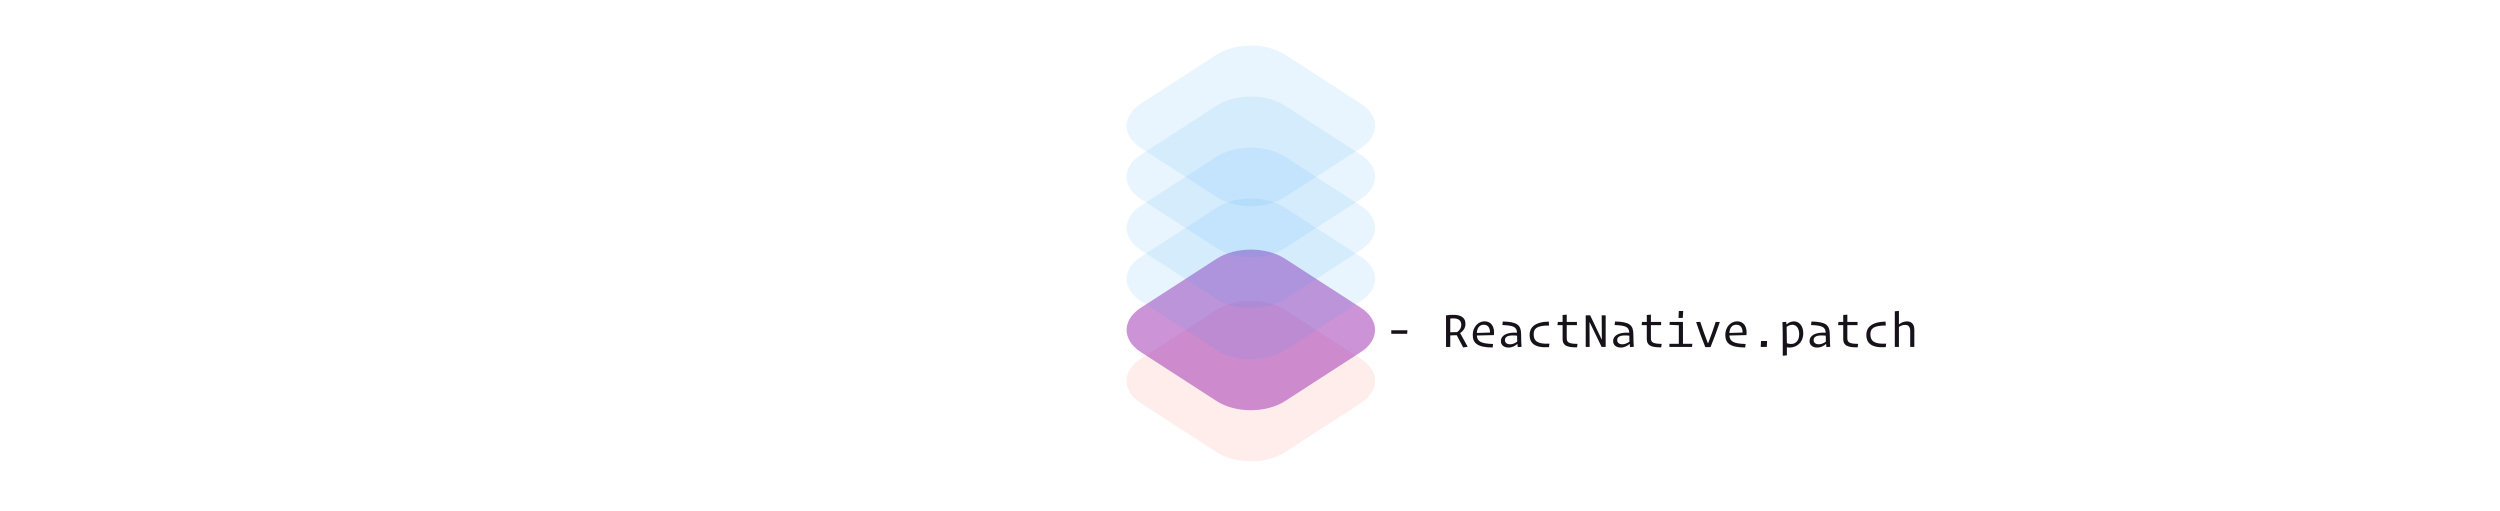
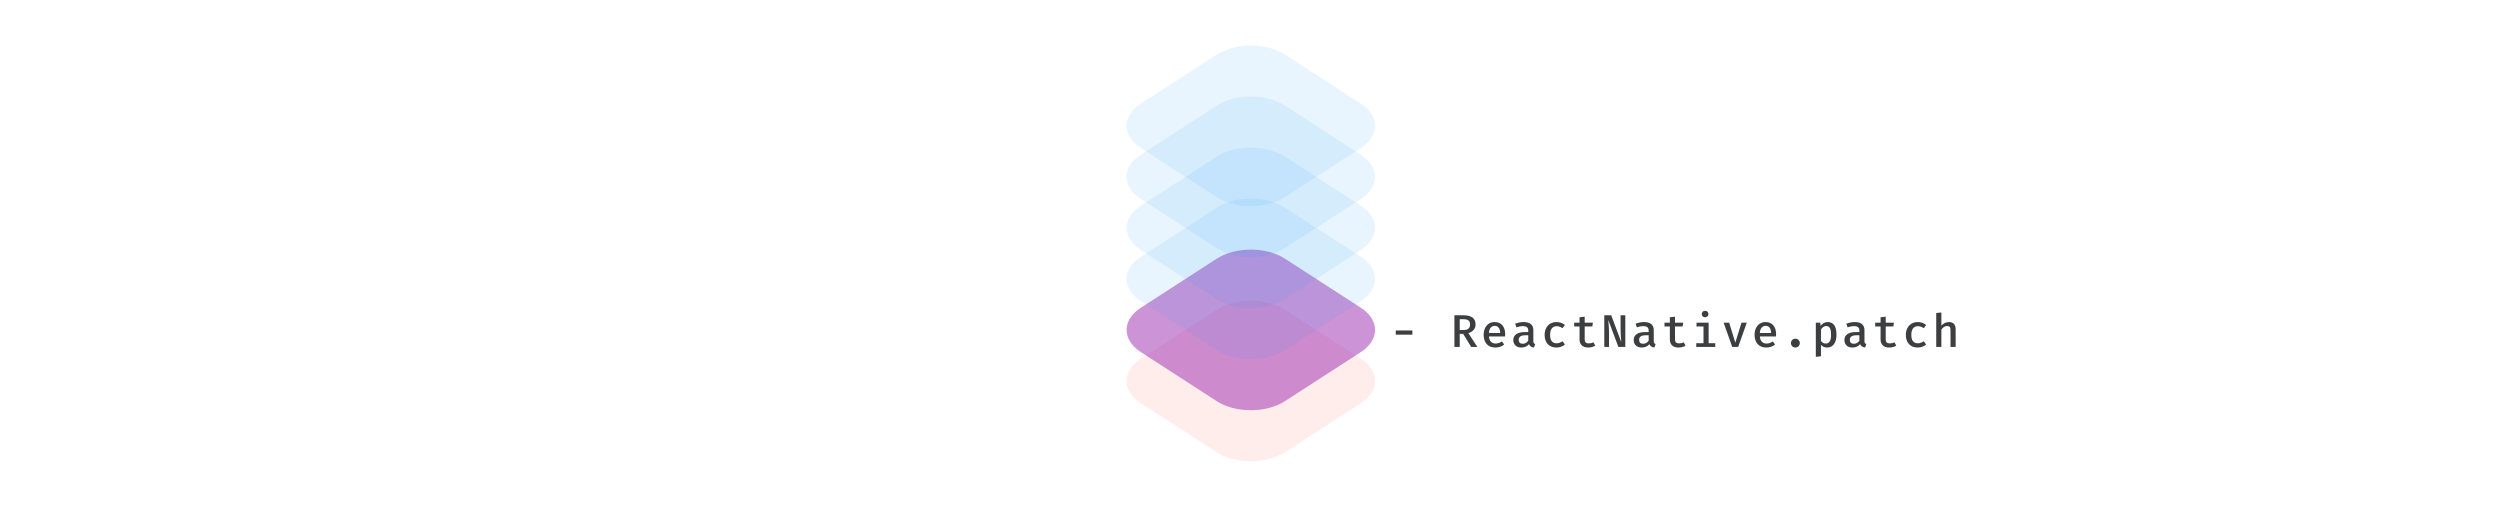
<svg xmlns="http://www.w3.org/2000/svg" width="980px" height="200px" viewBox="0 0 980 200" version="1.1">
-   <defs />
-   <g id="gitignore-templates" stroke="none" stroke-width="1" fill="none" fill-rule="evenodd">
-     <g id="patch">
-       <g id="Group" transform="translate(438, -3)">
-         <path d="M23.107,142.117 C24.963,133.474 33.468,124.964 42.117,123.107 L76.677,115.686 C85.32,113.83 90.823,119.327 88.966,127.975 L81.545,162.536 C79.689,171.178 71.184,179.688 62.536,181.545 L27.975,188.966 C19.332,190.822 13.829,185.325 15.686,176.677 L23.107,142.117 Z" id="Rectangle" fill="#F44336" opacity="0.1" transform="translate(52.32601, 152.326) rotate(45) translate(-52.32601, -152.326) " />
-         <path d="M23.107,122.117 C24.963,113.474 33.468,104.964 42.117,103.107 L76.677,95.686 C85.32,93.83 90.823,99.327 88.966,107.975 L81.545,142.536 C79.689,151.178 71.184,159.688 62.536,161.545 L27.975,168.966 C19.332,170.822 13.829,165.325 15.686,156.677 L23.107,122.117 Z" id="Rectangle-Copy" fill="#9C27B0" opacity="0.5" transform="translate(52.32601, 132.326) rotate(45) translate(-52.32601, -132.326) " />
-         <path d="M23.107,102.117 C24.963,93.474 33.468,84.964 42.117,83.107 L76.677,75.686 C85.32,73.83 90.823,79.327 88.966,87.975 L81.545,122.536 C79.689,131.178 71.184,139.688 62.536,141.545 L27.975,148.966 C19.332,150.822 13.829,145.325 15.686,136.677 L23.107,102.117 Z" id="Rectangle-Copy-2" fill="#2196F3" opacity="0.1" transform="translate(52.32601, 112.326) rotate(45) translate(-52.32601, -112.326) " />
-         <path d="M23.107,82.117 C24.963,73.474 33.468,64.964 42.117,63.107 L76.677,55.686 C85.32,53.83 90.823,59.327 88.966,67.975 L81.545,102.536 C79.689,111.178 71.184,119.688 62.536,121.545 L27.975,128.966 C19.332,130.822 13.829,125.325 15.686,116.677 L23.107,82.117 Z" id="Rectangle-Copy-3" fill="#2196F3" opacity="0.1" transform="translate(52.32601, 92.32601) rotate(45) translate(-52.32601, -92.32601) " />
-         <path d="M23.107,62.117 C24.963,53.474 33.468,44.964 42.117,43.107 L76.677,35.686 C85.32,33.83 90.823,39.327 88.966,47.975 L81.545,82.536 C79.689,91.178 71.184,99.688 62.536,101.545 L27.975,108.966 C19.332,110.822 13.829,105.325 15.686,96.677 L23.107,62.117 Z" id="Rectangle-Copy-4" fill="#2196F3" opacity="0.1" transform="translate(52.32601, 72.32601) rotate(45) translate(-52.32601, -72.32601) " />
-         <path d="M23.107,42.117 C24.963,33.474 33.468,24.964 42.117,23.107 L76.677,15.686 C85.32,13.83 90.823,19.327 88.966,27.975 L81.545,62.536 C79.689,71.178 71.184,79.688 62.536,81.545 L27.975,88.966 C19.332,90.822 13.829,85.325 15.686,76.677 L23.107,42.117 Z" id="Rectangle-Copy-5" fill="#2196F3" opacity="0.1" transform="translate(52.32601, 52.32601) rotate(45) translate(-52.32601, -52.32601) " />
-       </g>
-       <path d="M551.72,129.46 L545.38,129.46 L545.38,130.84 L551.6,130.84 L551.72,129.46 Z M573.56,136.2 L571.04,131.4 L568.5,131.48 L568.5,136 L566.84,136 L566.84,123.62 C572.54,122.78 574.46,124.42 574.46,126.96 C574.46,128.6 573.58,129.72 572.38,130.58 L575.34,135.94 L573.56,136.2 Z M568.5,124.9 L568.5,130.26 L571.2,130.18 C572.16,129.54 572.82,128.58 572.82,127.32 C572.82,125.52 571.52,124.46 568.5,124.9 Z M585.12,136.22 C578.98,136.2 577.32,134.42 577.32,131.24 C577.32,128.26 579.4,125.96 581.94,125.96 C584.62,125.96 585.98,128.12 585.62,131.36 L578.92,131.52 C579.08,133.84 580.54,134.72 585.28,134.84 L585.12,136.22 Z M581.66,127.3 C580.04,127.3 579.04,128.42 578.92,130.52 C580.04,130.48 582.72,130.4 584.1,130.36 C584.08,128.48 583.3,127.3 581.66,127.3 Z M591.96,134.96 C592.94,134.96 593.98,134.5 594.74,133.9 C594.72,133.26 594.7,132.54 594.7,131.58 C591.12,131.2 589.94,131.98 589.94,133.32 C589.94,134.36 590.74,134.96 591.96,134.96 Z M594.96,136.06 C594.94,135.86 594.86,135.24 594.82,134.8 C594.02,135.54 592.88,136.24 591.34,136.24 C589.56,136.24 588.34,135.28 588.34,133.7 C588.34,131.68 590.34,130.16 594.68,130.42 C594.54,128.16 593.3,127.58 588.92,127.42 L589.1,126.02 C594.76,126.18 596.28,127.36 596.28,131.14 C596.28,133.18 596.36,134.56 596.44,135.96 L594.96,136.06 Z M599.6,131.26 C599.6,134.26 601.26,136.48 607.2,136.08 L607.38,134.72 C602.58,134.94 601.2,133.62 601.2,131.04 C601.2,128.96 602.18,127.58 607.24,127.6 L607.12,126.06 C601.42,126.18 599.6,128.56 599.6,131.26 Z M618.2,136.16 L618.38,134.8 C615.1,134.74 614.16,134.3 614.16,132.6 L614.16,127.46 L618.16,127.46 L618.16,126.2 L614.16,126.2 L614.16,123.34 L612.54,123.48 L612.54,126.2 L610.68,126.2 L610.52,127.46 L612.54,127.46 L612.54,132.86 C612.54,135.28 613.96,136.22 618.2,136.16 Z M627.84,136 L629.42,136 L629.42,123.6 L627.86,123.6 L627.92,133.04 L627.84,133.04 L623.34,123.6 L621.6,123.6 L621.6,136 L623.14,136 L623.08,126.38 L623.18,126.38 L627.84,136 Z M635.96,134.96 C636.94,134.96 637.98,134.5 638.74,133.9 C638.72,133.26 638.7,132.54 638.7,131.58 C635.12,131.2 633.94,131.98 633.94,133.32 C633.94,134.36 634.74,134.96 635.96,134.96 Z M638.96,136.06 C638.94,135.86 638.86,135.24 638.82,134.8 C638.02,135.54 636.88,136.24 635.34,136.24 C633.56,136.24 632.34,135.28 632.34,133.7 C632.34,131.68 634.34,130.16 638.68,130.42 C638.54,128.16 637.3,127.58 632.92,127.42 L633.1,126.02 C638.76,126.18 640.28,127.36 640.28,131.14 C640.28,133.18 640.36,134.56 640.44,135.96 L638.96,136.06 Z M651.2,136.16 L651.38,134.8 C648.1,134.74 647.16,134.3 647.16,132.6 L647.16,127.46 L651.16,127.46 L651.16,126.2 L647.16,126.2 L647.16,123.34 L645.54,123.48 L645.54,126.2 L643.68,126.2 L643.52,127.46 L645.54,127.46 L645.54,132.86 C645.54,135.28 646.96,136.22 651.2,136.16 Z M659.64,124.62 L659.82,121.9 L658.1,121.9 L657.98,124.62 L659.64,124.62 Z M663.28,136 L663.4,134.76 L659.72,134.76 L659.72,126.2 L654.56,126.2 L654.44,127.34 L658.1,127.5 L658.1,134.76 L654.42,134.76 L654.42,136 L663.28,136 Z M669.62,134.48 L669.46,134.48 C668.38,131.7 667.4,128.9 666.5,126.16 L664.88,126.26 C665.96,129.52 667.16,132.8 668.48,136.08 L670.52,136.08 C671.84,132.82 673.1,129.48 674.18,126.2 L672.54,126.2 C671.66,128.94 670.7,131.72 669.62,134.48 Z M684.12,136.22 C677.98,136.2 676.32,134.42 676.32,131.24 C676.32,128.26 678.4,125.96 680.94,125.96 C683.62,125.96 684.98,128.12 684.62,131.36 L677.92,131.52 C678.08,133.84 679.54,134.72 684.28,134.84 L684.12,136.22 Z M680.66,127.3 C679.04,127.3 678.04,128.42 677.92,130.52 C679.04,130.48 681.72,130.4 683.1,130.36 C683.08,128.48 682.3,127.3 680.66,127.3 Z M692.58,136 L692.7,133.68 L690.32,133.68 L690.2,136 L692.58,136 Z M702.1,134.84 C703.88,134.84 705.28,133.52 705.28,131.06 C705.28,128.62 704.14,127.32 702.6,127.32 C701.82,127.32 701.02,127.64 700.36,128.14 C700.4,129.76 700.44,131.66 700.46,134.54 C701.04,134.74 701.56,134.84 702.1,134.84 Z M700.46,139.3 L698.84,139.44 L698.84,136.04 C698.84,131.3 698.82,128.34 698.72,126.26 L700.2,126.16 L700.3,127.18 C701.04,126.52 702.02,125.98 703.24,125.98 C705.32,125.98 706.88,127.8 706.88,130.66 C706.88,134.18 704.42,136.24 701.52,136.24 C701.18,136.24 700.82,136.22 700.46,136.16 L700.46,139.3 Z M712.96,134.96 C713.94,134.96 714.98,134.5 715.74,133.9 C715.72,133.26 715.7,132.54 715.7,131.58 C712.12,131.2 710.94,131.98 710.94,133.32 C710.94,134.36 711.74,134.96 712.96,134.96 Z M715.96,136.06 C715.94,135.86 715.86,135.24 715.82,134.8 C715.02,135.54 713.88,136.24 712.34,136.24 C710.56,136.24 709.34,135.28 709.34,133.7 C709.34,131.68 711.34,130.16 715.68,130.42 C715.54,128.16 714.3,127.58 709.92,127.42 L710.1,126.02 C715.76,126.18 717.28,127.36 717.28,131.14 C717.28,133.18 717.36,134.56 717.44,135.96 L715.96,136.06 Z M728.2,136.16 L728.38,134.8 C725.1,134.74 724.16,134.3 724.16,132.6 L724.16,127.46 L728.16,127.46 L728.16,126.2 L724.16,126.2 L724.16,123.34 L722.54,123.48 L722.54,126.2 L720.68,126.2 L720.52,127.46 L722.54,127.46 L722.54,132.86 C722.54,135.28 723.96,136.22 728.2,136.16 Z M731.6,131.26 C731.6,134.26 733.26,136.48 739.2,136.08 L739.38,134.72 C734.58,134.94 733.2,133.62 733.2,131.04 C733.2,128.96 734.18,127.58 739.24,127.6 L739.12,126.06 C733.42,126.18 731.6,128.56 731.6,131.26 Z M746.82,127.36 C748.06,127.36 748.8,128.02 748.8,129.9 L748.8,136 L750.42,136 L750.42,129.36 C750.42,126.96 749.26,125.98 747.5,125.98 C746.2,125.98 745.18,126.52 744.38,127.16 L744.38,121.88 L742.76,122.02 L742.76,136 L744.38,136 L744.38,128.16 C745.12,127.68 745.9,127.36 746.82,127.36 Z" id="--ReactNative.patch" fill="#171219" />
+   <g id="patch" stroke="none" stroke-width="1" fill="none" fill-rule="evenodd">
+     <g id="Group" transform="translate(438, -3)">
+       <path d="M23.107,142.117 C24.963,133.474 33.468,124.964 42.117,123.107 L76.677,115.686 C85.32,113.83 90.823,119.327 88.966,127.975 L81.545,162.536 C79.689,171.178 71.184,179.688 62.536,181.545 L27.975,188.966 C19.332,190.822 13.829,185.325 15.686,176.677 L23.107,142.117 Z" id="Rectangle" fill="#F44336" opacity="0.1" transform="translate(52.32601, 152.326) rotate(45) translate(-52.32601, -152.326) " />
+       <path d="M23.107,122.117 C24.963,113.474 33.468,104.964 42.117,103.107 L76.677,95.686 C85.32,93.83 90.823,99.327 88.966,107.975 L81.545,142.536 C79.689,151.178 71.184,159.688 62.536,161.545 L27.975,168.966 C19.332,170.822 13.829,165.325 15.686,156.677 L23.107,122.117 Z" id="Rectangle-Copy" fill="#9C27B0" opacity="0.5" transform="translate(52.32601, 132.326) rotate(45) translate(-52.32601, -132.326) " />
+       <path d="M23.107,102.117 C24.963,93.474 33.468,84.964 42.117,83.107 L76.677,75.686 C85.32,73.83 90.823,79.327 88.966,87.975 L81.545,122.536 C79.689,131.178 71.184,139.688 62.536,141.545 L27.975,148.966 C19.332,150.822 13.829,145.325 15.686,136.677 L23.107,102.117 Z" id="Rectangle-Copy-2" fill="#2196F3" opacity="0.1" transform="translate(52.32601, 112.326) rotate(45) translate(-52.32601, -112.326) " />
+       <path d="M23.107,82.117 C24.963,73.474 33.468,64.964 42.117,63.107 L76.677,55.686 C85.32,53.83 90.823,59.327 88.966,67.975 L81.545,102.536 C79.689,111.178 71.184,119.688 62.536,121.545 L27.975,128.966 C19.332,130.822 13.829,125.325 15.686,116.677 L23.107,82.117 Z" id="Rectangle-Copy-3" fill="#2196F3" opacity="0.1" transform="translate(52.32601, 92.32601) rotate(45) translate(-52.32601, -92.32601) " />
+       <path d="M23.107,62.117 C24.963,53.474 33.468,44.964 42.117,43.107 L76.677,35.686 C85.32,33.83 90.823,39.327 88.966,47.975 L81.545,82.536 C79.689,91.178 71.184,99.688 62.536,101.545 L27.975,108.966 C19.332,110.822 13.829,105.325 15.686,96.677 L23.107,62.117 Z" id="Rectangle-Copy-4" fill="#2196F3" opacity="0.1" transform="translate(52.32601, 72.32601) rotate(45) translate(-52.32601, -72.32601) " />
+       <path d="M23.107,42.117 C24.963,33.474 33.468,24.964 42.117,23.107 L76.677,15.686 C85.32,13.83 90.823,19.327 88.966,27.975 L81.545,62.536 C79.689,71.178 71.184,79.688 62.536,81.545 L27.975,88.966 C19.332,90.822 13.829,85.325 15.686,76.677 L23.107,42.117 Z" id="Rectangle-Copy-5" fill="#2196F3" opacity="0.1" transform="translate(52.32601, 52.32601) rotate(45) translate(-52.32601, -52.32601) " />
    </g>
+     <path d="M547.142,129.538 L553.658,129.538 L553.658,131.194 L547.142,131.194 L547.142,129.538 Z M578.428,127.18 C578.428,128.044 578.17,128.764 577.654,129.34 C577.138,129.916 576.454,130.336 575.602,130.6 L579.13,136 L576.7,136 L573.568,130.888 L572.218,130.888 L572.218,136 L570.13,136 L570.13,123.58 L573.586,123.58 C576.814,123.58 578.428,124.78 578.428,127.18 Z M576.25,127.18 C576.25,126.46 576.043,125.938 575.629,125.614 C575.215,125.29 574.576,125.128 573.712,125.128 L572.218,125.128 L572.218,129.358 L573.766,129.358 C574.582,129.358 575.2,129.184 575.62,128.836 C576.04,128.488 576.25,127.936 576.25,127.18 Z M583.676,131.896 C583.736,132.82 584.003,133.513 584.477,133.975 C584.951,134.437 585.548,134.668 586.268,134.668 C586.712,134.668 587.135,134.599 587.537,134.461 C587.939,134.323 588.35,134.116 588.77,133.84 L589.634,135.064 C589.19,135.436 588.668,135.724 588.068,135.928 C587.468,136.132 586.838,136.234 586.178,136.234 C584.726,136.234 583.598,135.781 582.794,134.875 C581.99,133.969 581.588,132.76 581.588,131.248 C581.588,130.3 581.762,129.445 582.11,128.683 C582.458,127.921 582.962,127.324 583.622,126.892 C584.282,126.46 585.05,126.244 585.926,126.244 C587.186,126.244 588.185,126.667 588.923,127.513 C589.661,128.359 590.03,129.52 590.03,130.996 C590.03,131.356 590.012,131.656 589.976,131.896 L583.676,131.896 Z M585.944,127.738 C585.296,127.738 584.768,127.972 584.36,128.44 C583.952,128.908 583.718,129.604 583.658,130.528 L588.068,130.528 C588.044,129.628 587.852,128.938 587.492,128.458 C587.132,127.978 586.616,127.738 585.944,127.738 Z M601.074,133.678 C601.074,134.038 601.128,134.305 601.236,134.479 C601.344,134.653 601.53,134.782 601.794,134.866 L601.326,136.234 C600.33,136.114 599.676,135.676 599.364,134.92 C599.016,135.352 598.581,135.679 598.059,135.901 C597.537,136.123 596.964,136.234 596.34,136.234 C595.38,136.234 594.618,135.964 594.054,135.424 C593.49,134.884 593.208,134.17 593.208,133.282 C593.208,132.286 593.601,131.518 594.387,130.978 C595.173,130.438 596.286,130.168 597.726,130.168 L599.076,130.168 L599.076,129.556 C599.076,128.956 598.896,128.518 598.536,128.242 C598.176,127.966 597.654,127.828 596.97,127.828 C596.634,127.828 596.244,127.87 595.8,127.954 C595.356,128.038 594.906,128.158 594.45,128.314 L593.946,126.892 C595.086,126.46 596.196,126.244 597.276,126.244 C598.536,126.244 599.484,126.52 600.12,127.072 C600.756,127.624 601.074,128.41 601.074,129.43 L601.074,133.678 Z M596.934,134.758 C597.354,134.758 597.759,134.65 598.149,134.434 C598.539,134.218 598.848,133.918 599.076,133.534 L599.076,131.428 L597.96,131.428 C597.048,131.428 596.382,131.581 595.962,131.887 C595.542,132.193 595.332,132.634 595.332,133.21 C595.332,133.714 595.467,134.098 595.737,134.362 C596.007,134.626 596.406,134.758 596.934,134.758 Z M610.192,134.578 C610.948,134.578 611.728,134.308 612.532,133.768 L613.45,135.064 C613.03,135.424 612.526,135.709 611.938,135.919 C611.35,136.129 610.744,136.234 610.12,136.234 C608.668,136.234 607.534,135.787 606.718,134.893 C605.902,133.999 605.494,132.802 605.494,131.302 C605.494,130.33 605.68,129.463 606.052,128.701 C606.424,127.939 606.961,127.339 607.663,126.901 C608.365,126.463 609.196,126.244 610.156,126.244 C611.416,126.244 612.514,126.628 613.45,127.396 L612.514,128.656 C611.746,128.128 610.972,127.864 610.192,127.864 C609.4,127.864 608.776,128.149 608.32,128.719 C607.864,129.289 607.636,130.15 607.636,131.302 C607.636,132.43 607.864,133.258 608.32,133.786 C608.776,134.314 609.4,134.578 610.192,134.578 Z M625.34,135.496 C624.98,135.724 624.56,135.904 624.08,136.036 C623.6,136.168 623.096,136.234 622.568,136.234 C621.488,136.234 620.654,135.955 620.066,135.397 C619.478,134.839 619.184,134.08 619.184,133.12 L619.184,127.972 L617.078,127.972 L617.078,126.496 L619.184,126.496 L619.184,124.372 L621.2,124.138 L621.2,126.496 L624.422,126.496 L624.188,127.972 L621.2,127.972 L621.2,133.102 C621.2,133.618 621.332,133.999 621.596,134.245 C621.86,134.491 622.28,134.614 622.856,134.614 C623.492,134.614 624.08,134.464 624.62,134.164 L625.34,135.496 Z M630.444,125.434 C630.636,127.402 630.732,129.046 630.732,130.366 L630.732,136 L628.878,136 L628.878,123.58 L631.596,123.58 L635.556,134.146 C635.472,133.258 635.403,132.457 635.349,131.743 C635.295,131.029 635.268,130.192 635.268,129.232 L635.268,123.58 L637.122,123.58 L637.122,136 L634.404,136 L630.444,125.434 Z M648.274,133.678 C648.274,134.038 648.328,134.305 648.436,134.479 C648.544,134.653 648.73,134.782 648.994,134.866 L648.526,136.234 C647.53,136.114 646.876,135.676 646.564,134.92 C646.216,135.352 645.781,135.679 645.259,135.901 C644.737,136.123 644.164,136.234 643.54,136.234 C642.58,136.234 641.818,135.964 641.254,135.424 C640.69,134.884 640.408,134.17 640.408,133.282 C640.408,132.286 640.801,131.518 641.587,130.978 C642.373,130.438 643.486,130.168 644.926,130.168 L646.276,130.168 L646.276,129.556 C646.276,128.956 646.096,128.518 645.736,128.242 C645.376,127.966 644.854,127.828 644.17,127.828 C643.834,127.828 643.444,127.87 643,127.954 C642.556,128.038 642.106,128.158 641.65,128.314 L641.146,126.892 C642.286,126.46 643.396,126.244 644.476,126.244 C645.736,126.244 646.684,126.52 647.32,127.072 C647.956,127.624 648.274,128.41 648.274,129.43 L648.274,133.678 Z M644.134,134.758 C644.554,134.758 644.959,134.65 645.349,134.434 C645.739,134.218 646.048,133.918 646.276,133.534 L646.276,131.428 L645.16,131.428 C644.248,131.428 643.582,131.581 643.162,131.887 C642.742,132.193 642.532,132.634 642.532,133.21 C642.532,133.714 642.667,134.098 642.937,134.362 C643.207,134.626 643.606,134.758 644.134,134.758 Z M660.74,135.496 C660.38,135.724 659.96,135.904 659.48,136.036 C659,136.168 658.496,136.234 657.968,136.234 C656.888,136.234 656.054,135.955 655.466,135.397 C654.878,134.839 654.584,134.08 654.584,133.12 L654.584,127.972 L652.478,127.972 L652.478,126.496 L654.584,126.496 L654.584,124.372 L656.6,124.138 L656.6,126.496 L659.822,126.496 L659.588,127.972 L656.6,127.972 L656.6,133.102 C656.6,133.618 656.732,133.999 656.996,134.245 C657.26,134.491 657.68,134.614 658.256,134.614 C658.892,134.614 659.48,134.464 660.02,134.164 L660.74,135.496 Z M668.4,121.834 C668.784,121.834 669.099,121.957 669.345,122.203 C669.591,122.449 669.714,122.752 669.714,123.112 C669.714,123.472 669.591,123.772 669.345,124.012 C669.099,124.252 668.784,124.372 668.4,124.372 C668.004,124.372 667.686,124.252 667.446,124.012 C667.206,123.772 667.086,123.472 667.086,123.112 C667.086,122.74 667.209,122.434 667.455,122.194 C667.701,121.954 668.016,121.834 668.4,121.834 Z M669.786,134.524 L672.378,134.524 L672.378,136 L664.944,136 L664.944,134.524 L667.77,134.524 L667.77,127.972 L665.034,127.972 L665.034,126.496 L669.786,126.496 L669.786,134.524 Z M681.37,136 L679.03,136 L675.664,126.496 L677.842,126.496 L680.236,134.326 L682.666,126.496 L684.736,126.496 L681.37,136 Z M689.876,131.896 C689.936,132.82 690.203,133.513 690.677,133.975 C691.151,134.437 691.748,134.668 692.468,134.668 C692.912,134.668 693.335,134.599 693.737,134.461 C694.139,134.323 694.55,134.116 694.97,133.84 L695.834,135.064 C695.39,135.436 694.868,135.724 694.268,135.928 C693.668,136.132 693.038,136.234 692.378,136.234 C690.926,136.234 689.798,135.781 688.994,134.875 C688.19,133.969 687.788,132.76 687.788,131.248 C687.788,130.3 687.962,129.445 688.31,128.683 C688.658,127.921 689.162,127.324 689.822,126.892 C690.482,126.46 691.25,126.244 692.126,126.244 C693.386,126.244 694.385,126.667 695.123,127.513 C695.861,128.359 696.23,129.52 696.23,130.996 C696.23,131.356 696.212,131.656 696.176,131.896 L689.876,131.896 Z M692.144,127.738 C691.496,127.738 690.968,127.972 690.56,128.44 C690.152,128.908 689.918,129.604 689.858,130.528 L694.268,130.528 C694.244,129.628 694.052,128.938 693.692,128.458 C693.332,127.978 692.816,127.738 692.144,127.738 Z M702.054,134.488 C702.054,134.008 702.222,133.6 702.558,133.264 C702.894,132.928 703.302,132.76 703.782,132.76 C704.274,132.76 704.688,132.928 705.024,133.264 C705.36,133.6 705.528,134.008 705.528,134.488 C705.528,134.98 705.36,135.394 705.024,135.73 C704.688,136.066 704.274,136.234 703.782,136.234 C703.302,136.234 702.894,136.066 702.558,135.73 C702.222,135.394 702.054,134.98 702.054,134.488 Z M716.446,126.244 C718.75,126.244 719.902,127.906 719.902,131.23 C719.902,132.73 719.584,133.939 718.948,134.857 C718.312,135.775 717.406,136.234 716.23,136.234 C715.234,136.234 714.43,135.886 713.818,135.19 L713.818,139.654 L711.802,139.888 L711.802,126.496 L713.548,126.496 L713.674,127.72 C714.034,127.24 714.451,126.874 714.925,126.622 C715.399,126.37 715.906,126.244 716.446,126.244 Z M715.888,127.792 C715.468,127.792 715.084,127.918 714.736,128.17 C714.388,128.422 714.082,128.752 713.818,129.16 L713.818,133.606 C714.286,134.314 714.91,134.668 715.69,134.668 C716.386,134.668 716.908,134.392 717.256,133.84 C717.604,133.288 717.778,132.424 717.778,131.248 C717.778,130.036 717.622,129.157 717.31,128.611 C716.998,128.065 716.524,127.792 715.888,127.792 Z M730.874,133.678 C730.874,134.038 730.928,134.305 731.036,134.479 C731.144,134.653 731.33,134.782 731.594,134.866 L731.126,136.234 C730.13,136.114 729.476,135.676 729.164,134.92 C728.816,135.352 728.381,135.679 727.859,135.901 C727.337,136.123 726.764,136.234 726.14,136.234 C725.18,136.234 724.418,135.964 723.854,135.424 C723.29,134.884 723.008,134.17 723.008,133.282 C723.008,132.286 723.401,131.518 724.187,130.978 C724.973,130.438 726.086,130.168 727.526,130.168 L728.876,130.168 L728.876,129.556 C728.876,128.956 728.696,128.518 728.336,128.242 C727.976,127.966 727.454,127.828 726.77,127.828 C726.434,127.828 726.044,127.87 725.6,127.954 C725.156,128.038 724.706,128.158 724.25,128.314 L723.746,126.892 C724.886,126.46 725.996,126.244 727.076,126.244 C728.336,126.244 729.284,126.52 729.92,127.072 C730.556,127.624 730.874,128.41 730.874,129.43 L730.874,133.678 Z M726.734,134.758 C727.154,134.758 727.559,134.65 727.949,134.434 C728.339,134.218 728.648,133.918 728.876,133.534 L728.876,131.428 L727.76,131.428 C726.848,131.428 726.182,131.581 725.762,131.887 C725.342,132.193 725.132,132.634 725.132,133.21 C725.132,133.714 725.267,134.098 725.537,134.362 C725.807,134.626 726.206,134.758 726.734,134.758 Z M743.34,135.496 C742.98,135.724 742.56,135.904 742.08,136.036 C741.6,136.168 741.096,136.234 740.568,136.234 C739.488,136.234 738.654,135.955 738.066,135.397 C737.478,134.839 737.184,134.08 737.184,133.12 L737.184,127.972 L735.078,127.972 L735.078,126.496 L737.184,126.496 L737.184,124.372 L739.2,124.138 L739.2,126.496 L742.422,126.496 L742.188,127.972 L739.2,127.972 L739.2,133.102 C739.2,133.618 739.332,133.999 739.596,134.245 C739.86,134.491 740.28,134.614 740.856,134.614 C741.492,134.614 742.08,134.464 742.62,134.164 L743.34,135.496 Z M751.792,134.578 C752.548,134.578 753.328,134.308 754.132,133.768 L755.05,135.064 C754.63,135.424 754.126,135.709 753.538,135.919 C752.95,136.129 752.344,136.234 751.72,136.234 C750.268,136.234 749.134,135.787 748.318,134.893 C747.502,133.999 747.094,132.802 747.094,131.302 C747.094,130.33 747.28,129.463 747.652,128.701 C748.024,127.939 748.561,127.339 749.263,126.901 C749.965,126.463 750.796,126.244 751.756,126.244 C753.016,126.244 754.114,126.628 755.05,127.396 L754.114,128.656 C753.346,128.128 752.572,127.864 751.792,127.864 C751,127.864 750.376,128.149 749.92,128.719 C749.464,129.289 749.236,130.15 749.236,131.302 C749.236,132.43 749.464,133.258 749.92,133.786 C750.376,134.314 751,134.578 751.792,134.578 Z M761.018,127.666 C761.402,127.198 761.849,126.844 762.359,126.604 C762.869,126.364 763.406,126.244 763.97,126.244 C764.846,126.244 765.506,126.487 765.95,126.973 C766.394,127.459 766.616,128.158 766.616,129.07 L766.616,136 L764.6,136 L764.6,129.376 C764.6,128.812 764.492,128.407 764.276,128.161 C764.06,127.915 763.712,127.792 763.232,127.792 C762.812,127.792 762.407,127.927 762.017,128.197 C761.627,128.467 761.294,128.8 761.018,129.196 L761.018,136 L759.002,136 L759.002,122.698 L761.018,122.482 L761.018,127.666 Z" id="--ReactNative.patch" fill="#3D3E3F" />
  </g>
</svg>
